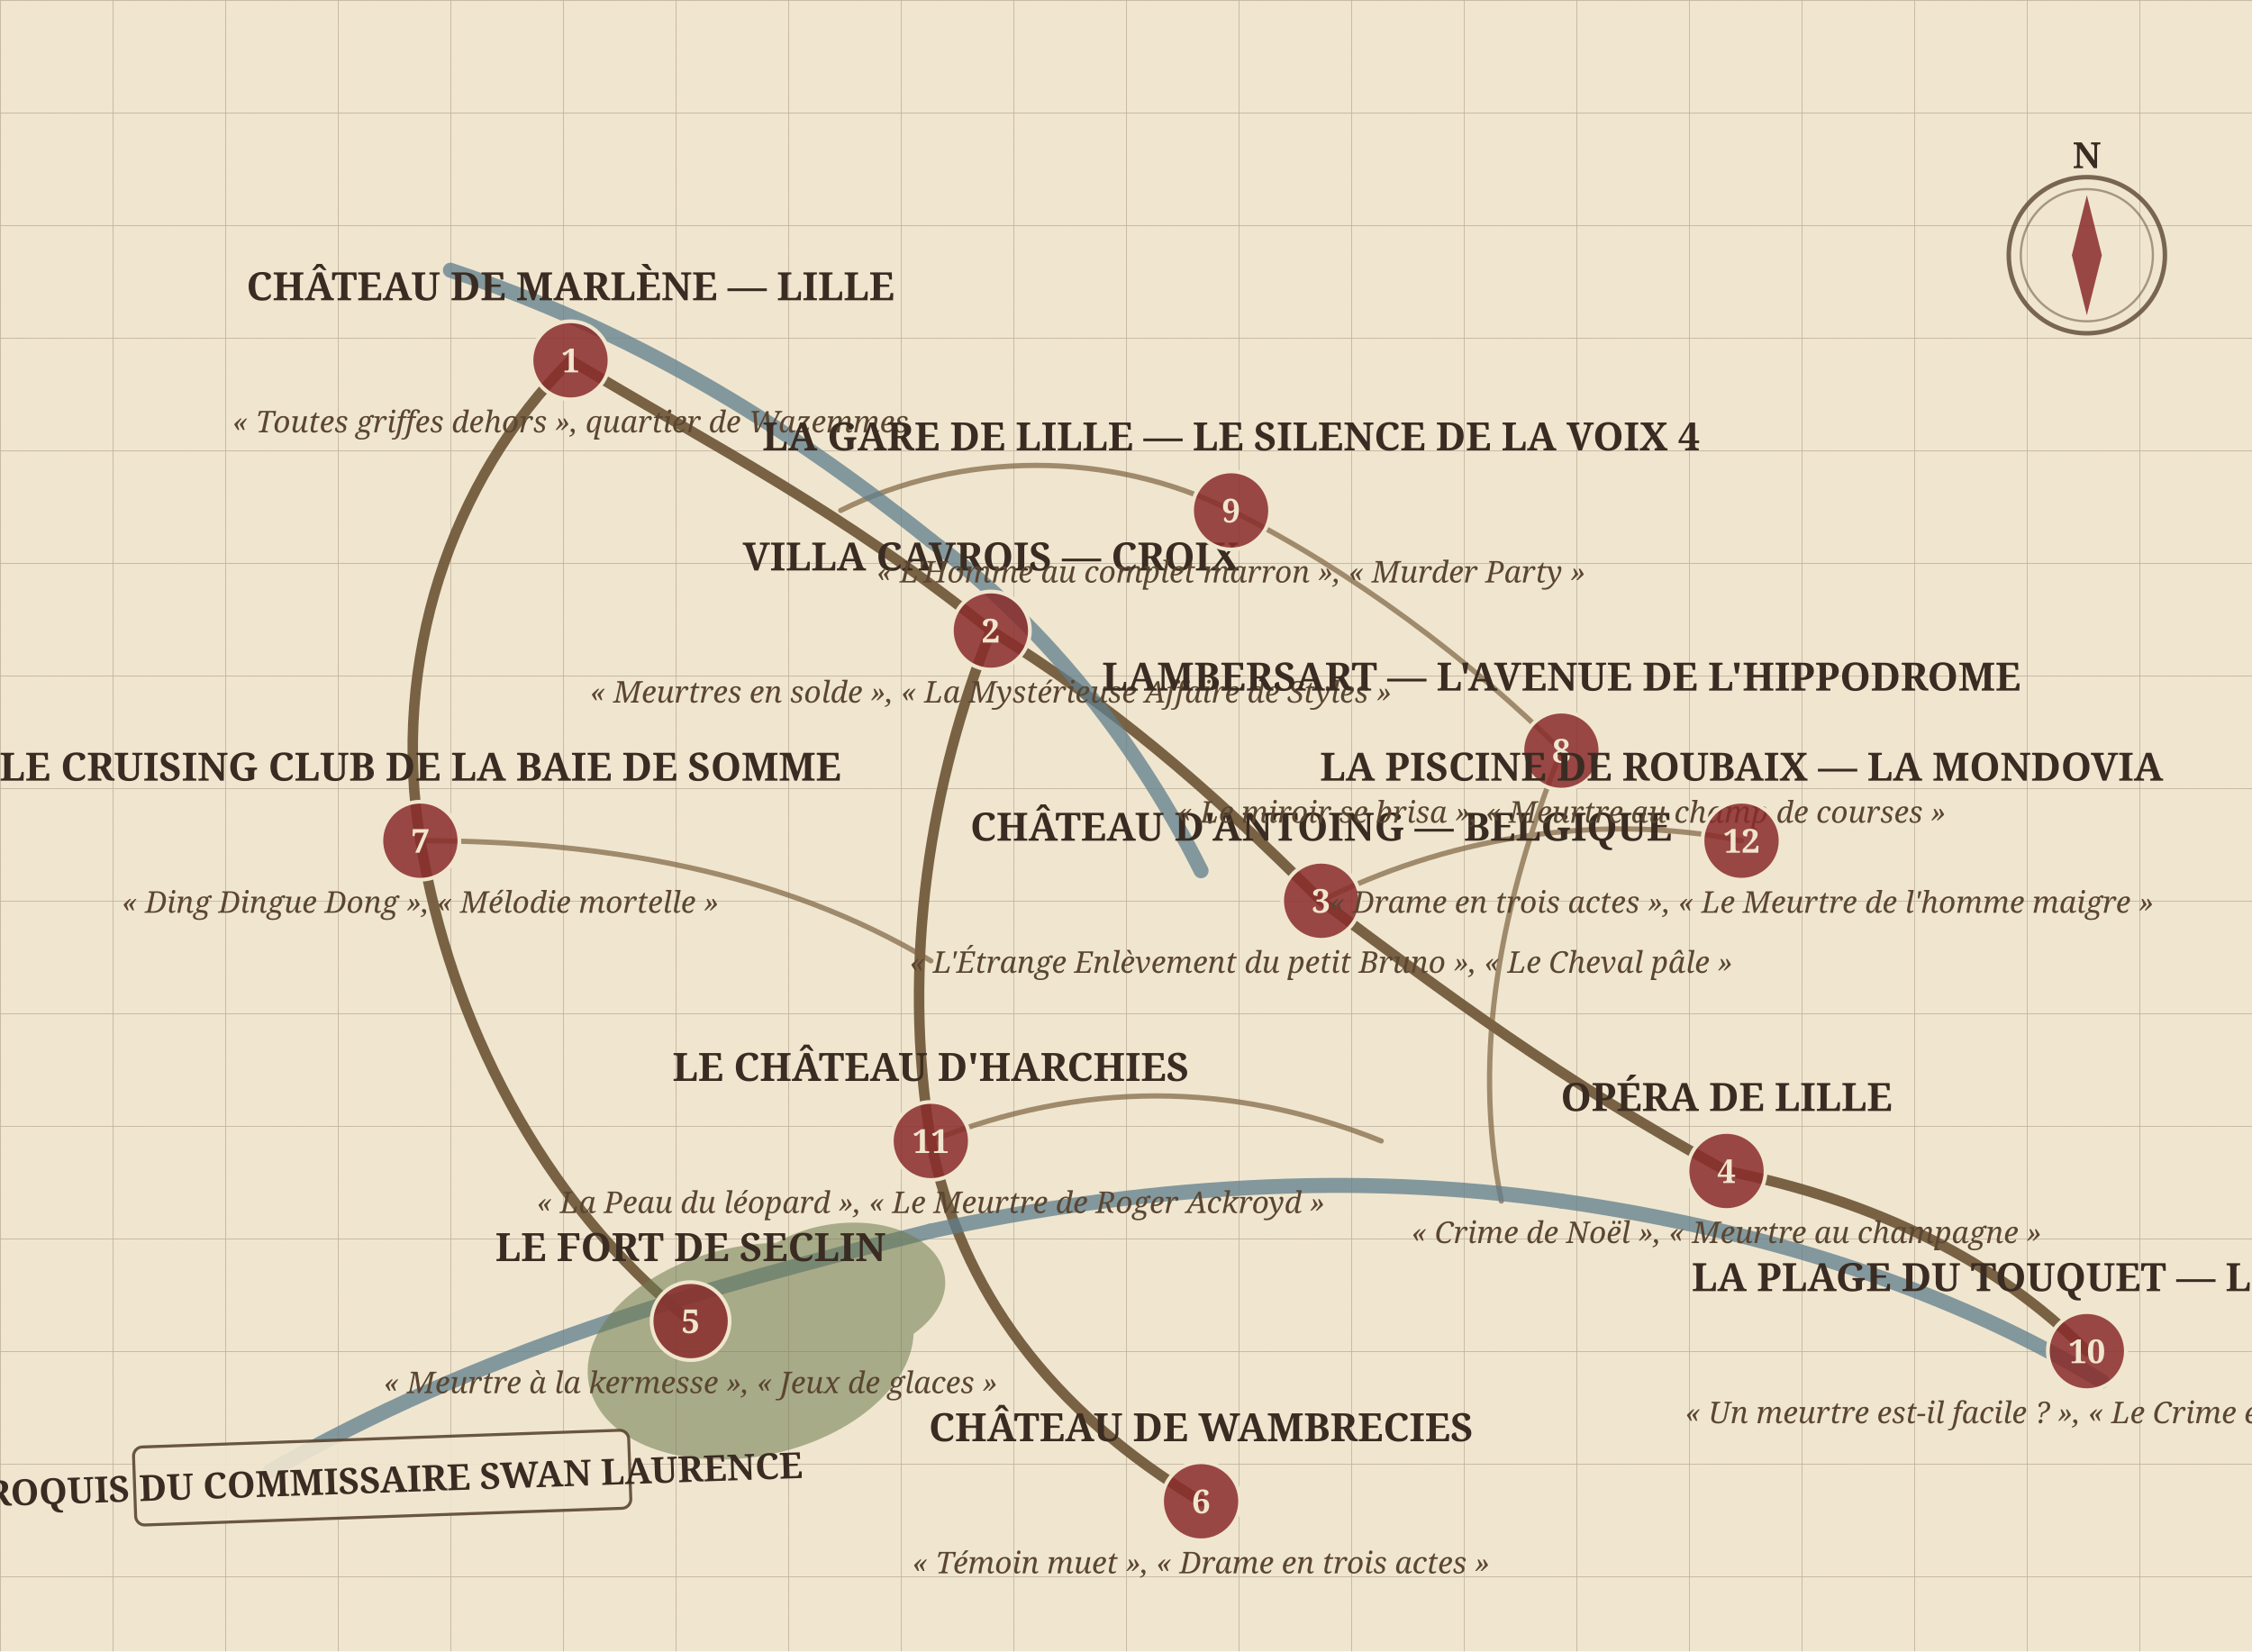
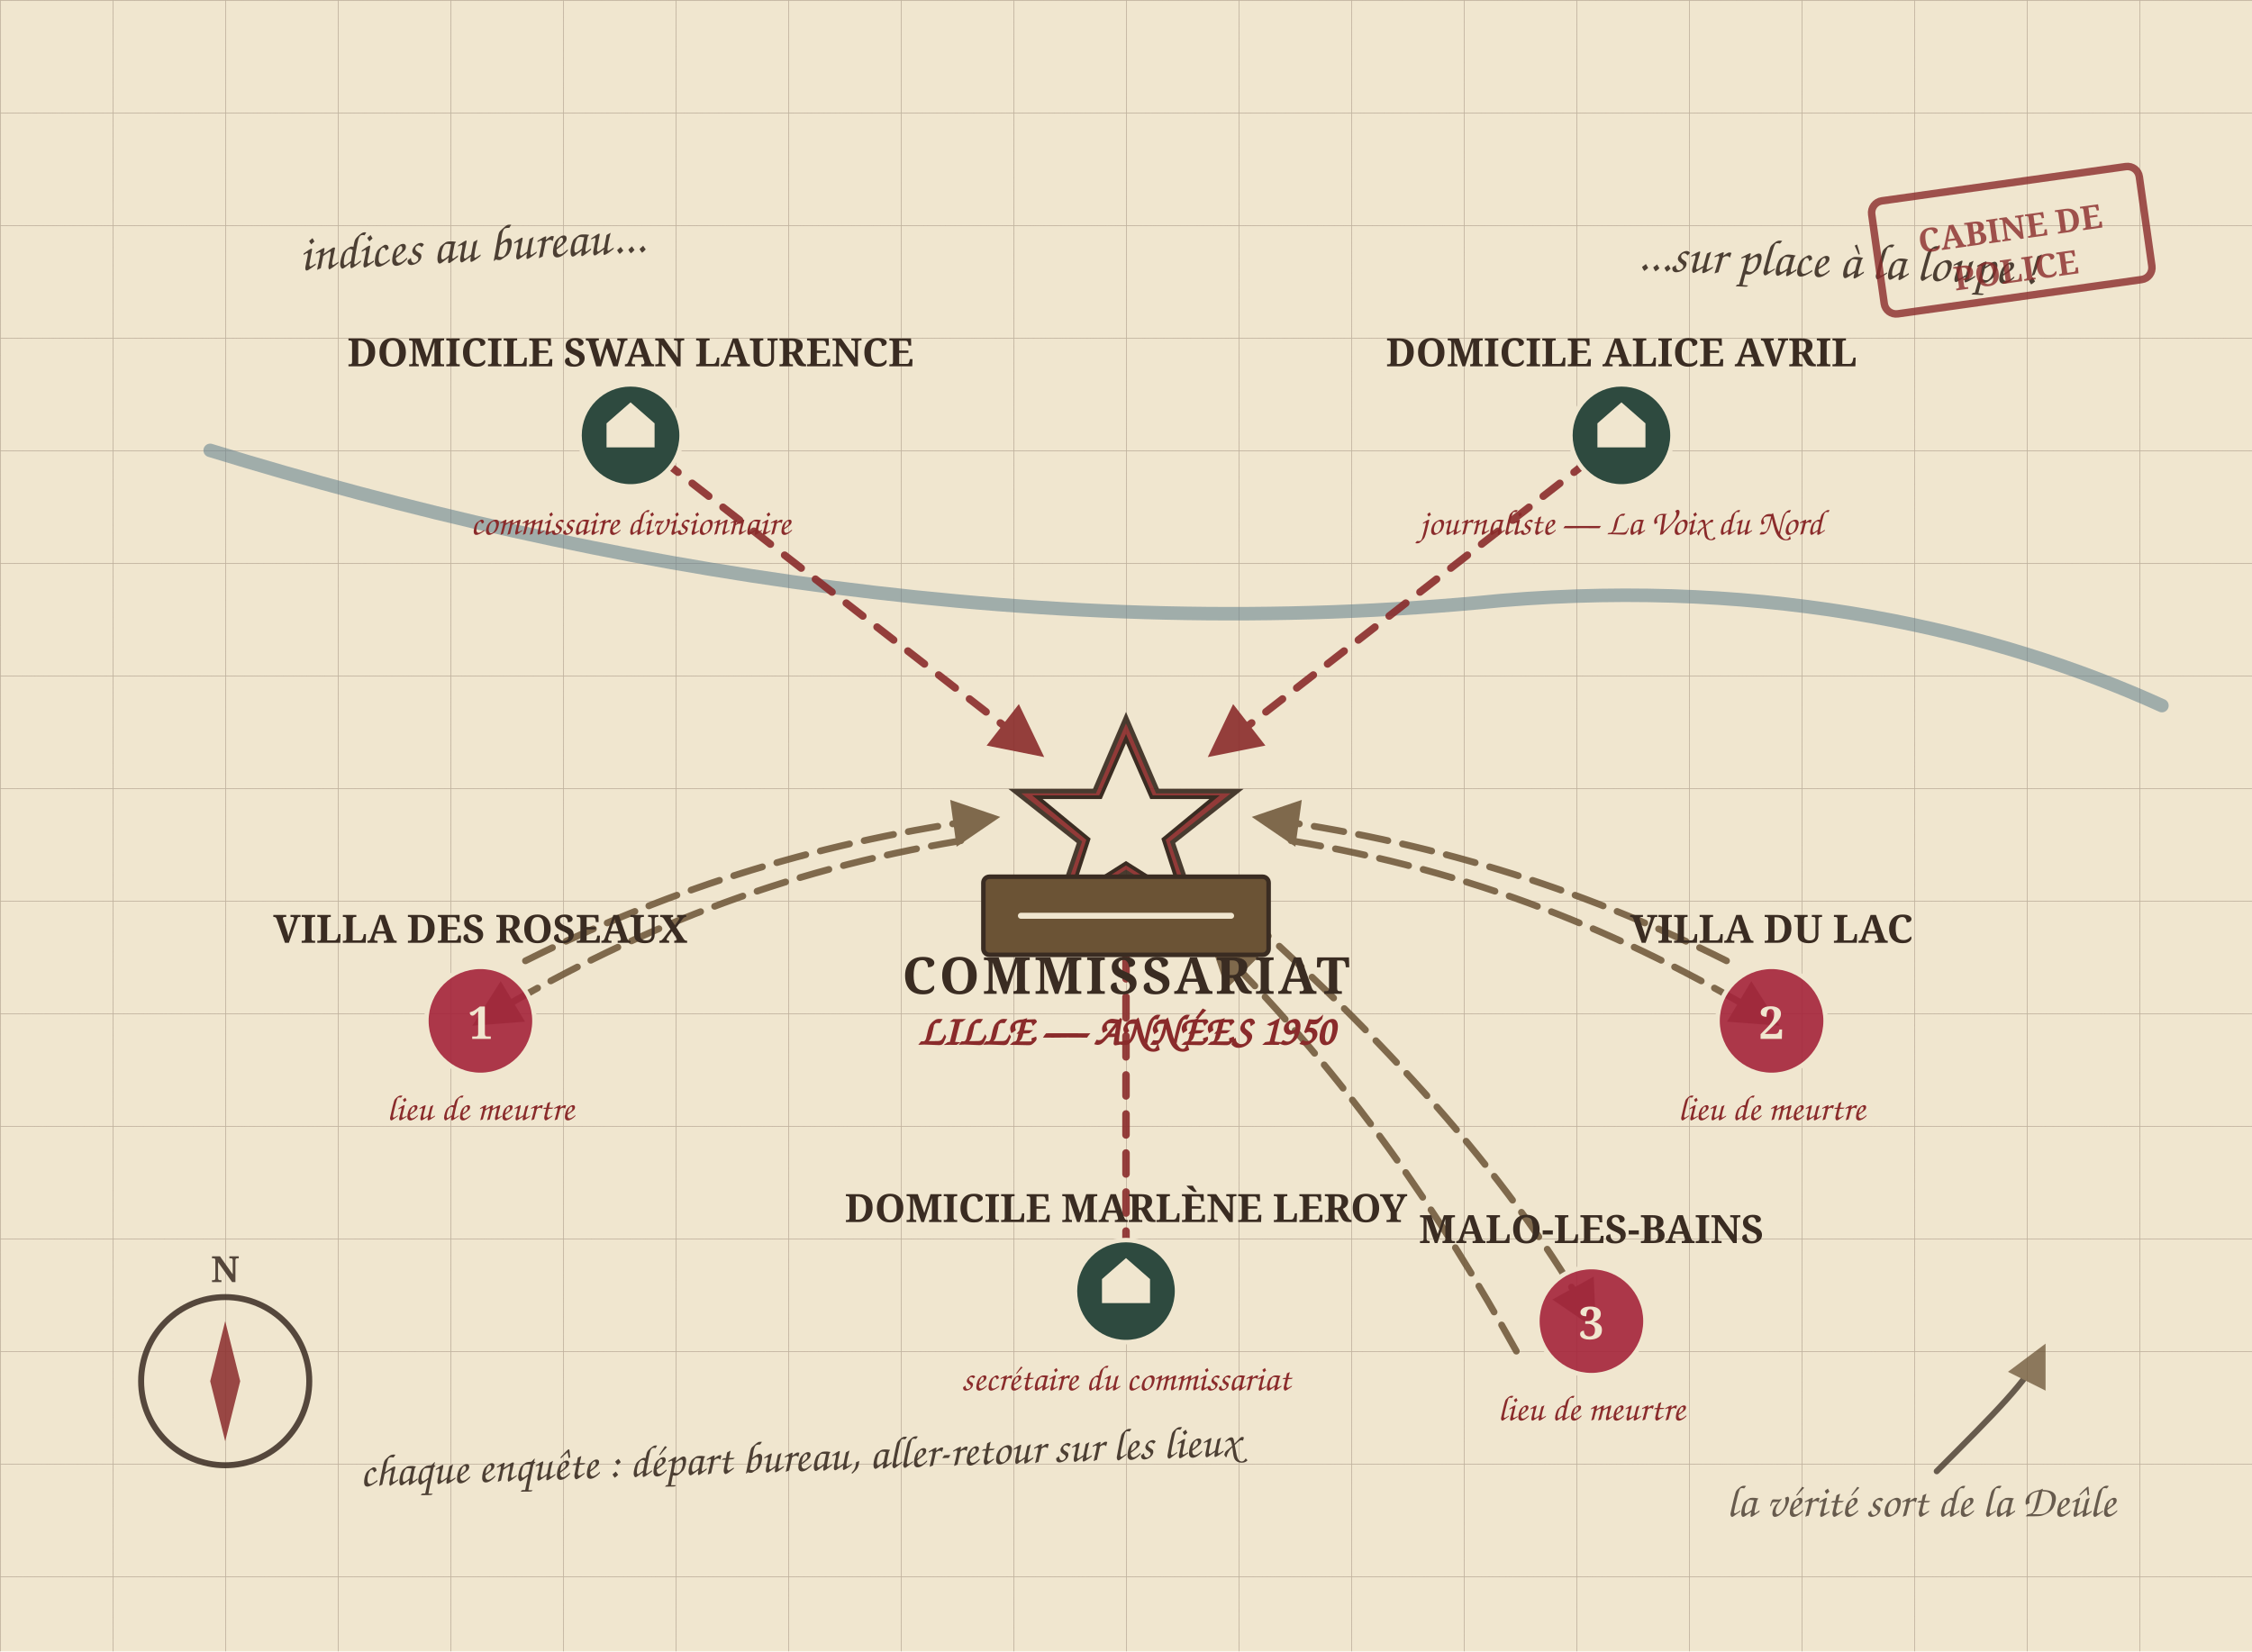
<svg xmlns="http://www.w3.org/2000/svg" viewBox="0 0 1500 1100" width="1500" height="1100">
  <defs>
    <filter id="paper" x="0" y="0" width="100%" height="100%">
      <feTurbulence type="fractalNoise" baseFrequency="0.9" numOctaves="2" result="noise" />
      <feColorMatrix in="noise" type="matrix" values="0 0 0 0 0.55  0 0 0 0 0.45  0 0 0 0 0.32  0 0 0 0.35 0" />
      <feComposite in2="SourceGraphic" operator="in" result="top" />
      <feMerge>
        <feMergeNode in="SourceGraphic" />
        <feMergeNode in="top" />
      </feMerge>
    </filter>
    <pattern id="grid" width="75" height="75" patternUnits="userSpaceOnUse">
      <path d="M 75 0 L 0 0 0 75" fill="none" stroke="#5a4632" stroke-width="1" opacity="0.35" />
    </pattern>
+     <marker id="arrow-red" viewBox="0 0 10 10" refX="8" refY="5" markerWidth="7" markerHeight="7" orient="auto-start-reverse">
+       <path d="M 0 0 L 10 5 L 0 10 z" fill="#8a2b2b" />
+     </marker>
+     <marker id="arrow-sepia" viewBox="0 0 10 10" refX="8" refY="5" markerWidth="7" markerHeight="7" orient="auto-start-reverse">
+       <path d="M 0 0 L 10 5 L 0 10 z" fill="#6b5335" />
+     </marker>
  </defs>
  <rect width="1500" height="1100" fill="#f0e6cf" />
  <rect width="1500" height="1100" fill="url(#grid)" filter="url(#paper)" />
-   <g stroke="#6b5335" stroke-width="7" fill="none" opacity="0.9" stroke-linecap="round">
-     <path d="M 380 240 C 480 300, 560 340, 660 420" />
-     <path d="M 660 420 C 740 470, 800 520, 880 600" />
-     <path d="M 880 600 C 960 660, 1040 720, 1150 780" />
-     <path d="M 660 420 C 620 520, 600 640, 620 760" />
-     <path d="M 620 760 C 640 860, 700 940, 800 1000" />
-     <path d="M 380 240 C 300 320, 260 440, 280 560" />
-     <path d="M 280 560 C 300 680, 360 800, 460 880" />
-     <path d="M 1150 780 C 1250 800, 1330 840, 1390 900" />
+   <g stroke="#5f7d8c" stroke-width="9" fill="none" opacity="0.55" stroke-linecap="round">
+     <path d="M 140 300 C 400 380, 700 430, 1000 400 C 1180 385, 1330 420, 1440 470" />
  </g>
-   <g stroke="#7d6242" stroke-width="3.5" fill="none" opacity="0.7" stroke-linecap="round">
-     <path d="M 560 340 C 640 300, 740 300, 820 340" />
-     <path d="M 820 340 C 900 380, 980 440, 1040 500" />
-     <path d="M 1040 500 C 1000 600, 980 700, 1000 800" />
-     <path d="M 280 560 C 400 560, 520 580, 620 640" />
-     <path d="M 880 600 C 960 560, 1060 540, 1160 560" />
-     <path d="M 620 760 C 720 720, 820 720, 920 760" />
+   <g stroke="#8a2b2b" stroke-width="5" fill="none" opacity="0.9" stroke-dasharray="14 12" stroke-linecap="round" marker-end="url(#arrow-red)">
+     <path d="M 420 290 L 690 500" />
+     <path d="M 1080 290 L 810 500" />
+     <path d="M 750 860 L 750 600" />
  </g>
-   <g stroke="#5f7d8c" stroke-width="10" fill="none" opacity="0.75" stroke-linecap="round">
-     <path d="M 180 980 C 320 900, 460 860, 620 820" />
-     <path d="M 620 820 C 760 790, 900 780, 1040 800" />
-     <path d="M 1040 800 C 1180 820, 1300 860, 1400 920" />
+   <g stroke="#6b5335" stroke-width="4.5" fill="none" opacity="0.85" stroke-dasharray="20 10" stroke-linecap="round">
+     <path d="M 640 560 C 520 580, 420 620, 320 680" marker-end="url(#arrow-sepia)" />
+     <path d="M 350 640 C 450 590, 550 560, 660 545" marker-end="url(#arrow-sepia)" />
+     <path d="M 860 560 C 980 580, 1080 620, 1180 680" marker-end="url(#arrow-sepia)" />
+     <path d="M 1150 640 C 1050 590, 950 560, 840 545" marker-end="url(#arrow-sepia)" />
+     <path d="M 830 610 C 930 700, 1010 790, 1060 880" marker-end="url(#arrow-sepia)" />
+     <path d="M 1010 900 C 960 810, 900 720, 810 630" marker-end="url(#arrow-sepia)" />
  </g>
-   <g stroke="#5f7d8c" stroke-width="10" fill="none" opacity="0.75" stroke-linecap="round">
-     <path d="M 300 180 C 420 220, 520 280, 620 360" />
-     <path d="M 620 360 C 700 420, 760 500, 800 580" />
+   <g transform="translate(750,550)">
+     <path d="M 0 -72 L 21 -23 L 74 -23 L 31 11 L 48 61 L 0 31 L -48 61 L -31 11 L -74 -23 L -21 -23 Z" fill="#8a2b2b" stroke="#3a2c22" stroke-width="3" opacity="0.92" />
+     <path d="M 0 -58 L 17 -19 L 59 -19 L 25 9 L 38 49 L 0 25 L -38 49 L -25 9 L -59 -19 L -17 -19 Z" fill="#f0e6cf" stroke="#3a2c22" stroke-width="2.5" />
+     <rect x="-95" y="34" width="190" height="52" fill="#6b5335" stroke="#3a2c22" stroke-width="3" rx="4" />
+     <line x1="-70" y1="60" x2="70" y2="60" stroke="#f0e6cf" stroke-width="4" stroke-linecap="round" />
+     <text y="112" text-anchor="middle" font-family="serif" font-size="34" font-weight="bold" fill="#3a2c22" letter-spacing="2">COMMISSARIAT</text>
+     <text y="146" text-anchor="middle" font-family="'Caveat', cursive" font-size="28" fill="#8a2b2b" font-weight="bold">LILLE — ANNÉES 1950</text>
  </g>
-   <g fill="#6d7a4f" opacity="0.55">
-     <ellipse cx="500" cy="900" rx="110" ry="70" transform="rotate(-12 500 900)" />
-     <ellipse cx="560" cy="860" rx="70" ry="45" transform="rotate(-8 560 860)" />
+   <g transform="translate(420,290)">
+     <circle r="34" fill="#2e4a3f" stroke="#f0e6cf" stroke-width="3" />
+     <path d="M -16 8 L -16 -8 L 0 -22 L 16 -8 L 16 8 Z" fill="#f0e6cf" />
+     <text y="-46" text-anchor="middle" font-family="serif" font-size="26" font-weight="bold" fill="#3a2c22">DOMICILE SWAN LAURENCE</text>
+     <text y="66" text-anchor="middle" font-family="'Caveat', cursive" font-size="24" fill="#8a2b2b">commissaire divisionnaire</text>
  </g>
-   <g class="place" transform="translate(380,240)">
-     <circle r="26" fill="#8a2b2b" opacity="0.85" />
-     <circle r="26" fill="none" stroke="#f0e6cf" stroke-width="2.5" />
-     <text y="8" text-anchor="middle" font-family="serif" font-size="22" fill="#f0e6cf" font-weight="bold">1</text>
-     <text y="-40" text-anchor="middle" font-family="serif" font-size="26" fill="#3a2c22" font-weight="bold">CHÂTEAU DE MARLÈNE — LILLE</text>
-     <text y="48" text-anchor="middle" font-family="serif" font-size="20" fill="#5a4632" font-style="italic">« Toutes griffes dehors », quartier de Wazemmes</text>
+   <g transform="translate(1080,290)">
+     <circle r="34" fill="#2e4a3f" stroke="#f0e6cf" stroke-width="3" />
+     <path d="M -16 8 L -16 -8 L 0 -22 L 16 -8 L 16 8 Z" fill="#f0e6cf" />
+     <text y="-46" text-anchor="middle" font-family="serif" font-size="26" font-weight="bold" fill="#3a2c22">DOMICILE ALICE AVRIL</text>
+     <text y="66" text-anchor="middle" font-family="'Caveat', cursive" font-size="24" fill="#8a2b2b">journaliste — La Voix du Nord</text>
  </g>
-   <g class="place" transform="translate(660,420)">
-     <circle r="26" fill="#8a2b2b" opacity="0.85" />
-     <circle r="26" fill="none" stroke="#f0e6cf" stroke-width="2.5" />
-     <text y="8" text-anchor="middle" font-family="serif" font-size="22" fill="#f0e6cf" font-weight="bold">2</text>
-     <text y="-40" text-anchor="middle" font-family="serif" font-size="26" fill="#3a2c22" font-weight="bold">VILLA CAVROIS — CROIX</text>
-     <text y="48" text-anchor="middle" font-family="serif" font-size="20" fill="#5a4632" font-style="italic">« Meurtres en solde », « La Mystérieuse Affaire de Styles »</text>
+   <g transform="translate(750,860)">
+     <circle r="34" fill="#2e4a3f" stroke="#f0e6cf" stroke-width="3" />
+     <path d="M -16 8 L -16 -8 L 0 -22 L 16 -8 L 16 8 Z" fill="#f0e6cf" />
+     <text y="-46" text-anchor="middle" font-family="serif" font-size="26" font-weight="bold" fill="#3a2c22">DOMICILE MARLÈNE LEROY</text>
+     <text y="66" text-anchor="middle" font-family="'Caveat', cursive" font-size="24" fill="#8a2b2b">secrétaire du commissariat</text>
  </g>
-   <g class="place" transform="translate(880,600)">
-     <circle r="26" fill="#8a2b2b" opacity="0.85" />
-     <circle r="26" fill="none" stroke="#f0e6cf" stroke-width="2.5" />
-     <text y="8" text-anchor="middle" font-family="serif" font-size="22" fill="#f0e6cf" font-weight="bold">3</text>
-     <text y="-40" text-anchor="middle" font-family="serif" font-size="26" fill="#3a2c22" font-weight="bold">CHÂTEAU D'ANTOING — BELGIQUE</text>
-     <text y="48" text-anchor="middle" font-family="serif" font-size="20" fill="#5a4632" font-style="italic">« L'Étrange Enlèvement du petit Bruno », « Le Cheval pâle »</text>
+   <g font-family="serif">
+     <g transform="translate(320,680)">
+       <circle r="36" fill="#a4243b" opacity="0.9" />
+       <circle r="36" fill="none" stroke="#f0e6cf" stroke-width="3" />
+       <text y="12" text-anchor="middle" font-size="30" font-weight="bold" fill="#f0e6cf">1</text>
+       <text y="-52" text-anchor="middle" font-size="26" font-weight="bold" fill="#3a2c22">VILLA DES ROSEAUX</text>
+       <text y="66" text-anchor="middle" font-family="'Caveat', cursive" font-size="24" fill="#8a2b2b">lieu de meurtre</text>
+     </g>
+     <g transform="translate(1180,680)">
+       <circle r="36" fill="#a4243b" opacity="0.9" />
+       <circle r="36" fill="none" stroke="#f0e6cf" stroke-width="3" />
+       <text y="12" text-anchor="middle" font-size="30" font-weight="bold" fill="#f0e6cf">2</text>
+       <text y="-52" text-anchor="middle" font-size="26" font-weight="bold" fill="#3a2c22">VILLA DU LAC</text>
+       <text y="66" text-anchor="middle" font-family="'Caveat', cursive" font-size="24" fill="#8a2b2b">lieu de meurtre</text>
+     </g>
+     <g transform="translate(1060,880)">
+       <circle r="36" fill="#a4243b" opacity="0.9" />
+       <circle r="36" fill="none" stroke="#f0e6cf" stroke-width="3" />
+       <text y="12" text-anchor="middle" font-size="30" font-weight="bold" fill="#f0e6cf">3</text>
+       <text y="-52" text-anchor="middle" font-size="26" font-weight="bold" fill="#3a2c22">MALO-LES-BAINS</text>
+       <text y="66" text-anchor="middle" font-family="'Caveat', cursive" font-size="24" fill="#8a2b2b">lieu de meurtre</text>
+     </g>
  </g>
-   <g class="place" transform="translate(1150,780)">
-     <circle r="26" fill="#8a2b2b" opacity="0.85" />
-     <circle r="26" fill="none" stroke="#f0e6cf" stroke-width="2.5" />
-     <text y="8" text-anchor="middle" font-family="serif" font-size="22" fill="#f0e6cf" font-weight="bold">4</text>
-     <text y="-40" text-anchor="middle" font-family="serif" font-size="26" fill="#3a2c22" font-weight="bold">OPÉRA DE LILLE</text>
-     <text y="48" text-anchor="middle" font-family="serif" font-size="20" fill="#5a4632" font-style="italic">« Crime de Noël », « Meurtre au champagne »</text>
+   <g font-family="'Caveat', cursive" fill="#3a2c22" opacity="0.9">
+     <text x="200" y="180" font-size="34" transform="rotate(-3 200 180)">indices au bureau...</text>
+     <text x="1090" y="180" font-size="34" transform="rotate(2 1090 180)">...sur place à la loupe !</text>
+     <text x="240" y="990" font-size="30" transform="rotate(-2 240 990)">chaque enquête : départ bureau, aller-retour sur les lieux</text>
  </g>
-   <g class="place" transform="translate(460,880)">
-     <circle r="26" fill="#8a2b2b" opacity="0.85" />
-     <circle r="26" fill="none" stroke="#f0e6cf" stroke-width="2.5" />
-     <text y="8" text-anchor="middle" font-family="serif" font-size="22" fill="#f0e6cf" font-weight="bold">5</text>
-     <text y="-40" text-anchor="middle" font-family="serif" font-size="26" fill="#3a2c22" font-weight="bold">LE FORT DE SECLIN</text>
-     <text y="48" text-anchor="middle" font-family="serif" font-size="20" fill="#5a4632" font-style="italic">« Meurtre à la kermesse », « Jeux de glaces »</text>
+   <g opacity="0.75">
+     <path d="M 1290 980 C 1330 940, 1350 920, 1360 900" stroke="#3a2c22" stroke-width="4" fill="none" stroke-linecap="round" marker-end="url(#arrow-sepia)" />
+     <text x="1150" y="1010" font-family="'Caveat', cursive" font-size="30" fill="#3a2c22">la vérité sort de la Deûle</text>
  </g>
-   <g class="place" transform="translate(800,1000)">
-     <circle r="26" fill="#8a2b2b" opacity="0.85" />
-     <circle r="26" fill="none" stroke="#f0e6cf" stroke-width="2.5" />
-     <text y="8" text-anchor="middle" font-family="serif" font-size="22" fill="#f0e6cf" font-weight="bold">6</text>
-     <text y="-40" text-anchor="middle" font-family="serif" font-size="26" fill="#3a2c22" font-weight="bold">CHÂTEAU DE WAMBRECIES</text>
-     <text y="48" text-anchor="middle" font-family="serif" font-size="20" fill="#5a4632" font-style="italic">« Témoin muet », « Drame en trois actes »</text>
+   <g transform="translate(1340,160) rotate(-8)" opacity="0.8">
+     <rect x="-90" y="-38" width="180" height="76" fill="none" stroke="#8a2b2b" stroke-width="5" rx="8" />
+     <text text-anchor="middle" font-family="serif" font-size="22" font-weight="bold" fill="#8a2b2b">CABINE DE</text>
+     <text y="28" text-anchor="middle" font-family="serif" font-size="22" font-weight="bold" fill="#8a2b2b">POLICE</text>
  </g>
-   <g class="place" transform="translate(280,560)">
-     <circle r="26" fill="#8a2b2b" opacity="0.85" />
-     <circle r="26" fill="none" stroke="#f0e6cf" stroke-width="2.5" />
-     <text y="8" text-anchor="middle" font-family="serif" font-size="22" fill="#f0e6cf" font-weight="bold">7</text>
-     <text y="-40" text-anchor="middle" font-family="serif" font-size="26" fill="#3a2c22" font-weight="bold">LE CRUISING CLUB DE LA BAIE DE SOMME</text>
-     <text y="48" text-anchor="middle" font-family="serif" font-size="20" fill="#5a4632" font-style="italic">« Ding Dingue Dong », « Mélodie mortelle »</text>
-   </g>
-   <g class="place" transform="translate(1040,500)">
-     <circle r="26" fill="#8a2b2b" opacity="0.85" />
-     <circle r="26" fill="none" stroke="#f0e6cf" stroke-width="2.5" />
-     <text y="8" text-anchor="middle" font-family="serif" font-size="22" fill="#f0e6cf" font-weight="bold">8</text>
-     <text y="-40" text-anchor="middle" font-family="serif" font-size="26" fill="#3a2c22" font-weight="bold">LAMBERSART — L'AVENUE DE L'HIPPODROME</text>
-     <text y="48" text-anchor="middle" font-family="serif" font-size="20" fill="#5a4632" font-style="italic">« Le miroir se brisa », « Meurtre au champ de courses »</text>
-   </g>
-   <g class="place" transform="translate(820,340)">
-     <circle r="26" fill="#8a2b2b" opacity="0.85" />
-     <circle r="26" fill="none" stroke="#f0e6cf" stroke-width="2.5" />
-     <text y="8" text-anchor="middle" font-family="serif" font-size="22" fill="#f0e6cf" font-weight="bold">9</text>
-     <text y="-40" text-anchor="middle" font-family="serif" font-size="26" fill="#3a2c22" font-weight="bold">LA GARE DE LILLE — LE SILENCE DE LA VOIX 4</text>
-     <text y="48" text-anchor="middle" font-family="serif" font-size="20" fill="#5a4632" font-style="italic">« L'Homme au complet marron », « Murder Party »</text>
-   </g>
-   <g class="place" transform="translate(1390,900)">
-     <circle r="26" fill="#8a2b2b" opacity="0.85" />
-     <circle r="26" fill="none" stroke="#f0e6cf" stroke-width="2.5" />
-     <text y="8" text-anchor="middle" font-family="serif" font-size="22" fill="#f0e6cf" font-weight="bold">10</text>
-     <text y="-40" text-anchor="middle" font-family="serif" font-size="26" fill="#3a2c22" font-weight="bold">LA PLAGE DU TOUQUET — LE COUNTER</text>
-     <text y="48" text-anchor="middle" font-family="serif" font-size="20" fill="#5a4632" font-style="italic">« Un meurtre est-il facile ? », « Le Crime est notre affaire »</text>
-   </g>
-   <g class="place" transform="translate(620,760)">
-     <circle r="26" fill="#8a2b2b" opacity="0.85" />
-     <circle r="26" fill="none" stroke="#f0e6cf" stroke-width="2.5" />
-     <text y="8" text-anchor="middle" font-family="serif" font-size="22" fill="#f0e6cf" font-weight="bold">11</text>
-     <text y="-40" text-anchor="middle" font-family="serif" font-size="26" fill="#3a2c22" font-weight="bold">LE CHÂTEAU D'HARCHIES</text>
-     <text y="48" text-anchor="middle" font-family="serif" font-size="20" fill="#5a4632" font-style="italic">« La Peau du léopard », « Le Meurtre de Roger Ackroyd »</text>
-   </g>
-   <g class="place" transform="translate(1160,560)">
-     <circle r="26" fill="#8a2b2b" opacity="0.85" />
-     <circle r="26" fill="none" stroke="#f0e6cf" stroke-width="2.5" />
-     <text y="8" text-anchor="middle" font-family="serif" font-size="22" fill="#f0e6cf" font-weight="bold">12</text>
-     <text y="-40" text-anchor="middle" font-family="serif" font-size="26" fill="#3a2c22" font-weight="bold">LA PISCINE DE ROUBAIX — LA MONDOVIA</text>
-     <text y="48" text-anchor="middle" font-family="serif" font-size="20" fill="#5a4632" font-style="italic">« Drame en trois actes », « Le Meurtre de l'homme maigre »</text>
-   </g>
-   <g transform="translate(1390,170)">
-     <circle r="52" fill="none" stroke="#5a4632" stroke-width="3" opacity="0.8" />
-     <circle r="44" fill="none" stroke="#5a4632" stroke-width="1.5" opacity="0.5" />
-     <path d="M 0 -40 L 10 0 L 0 40 L -10 0 Z" fill="#8a2b2b" opacity="0.85" />
-     <text y="-58" text-anchor="middle" font-family="serif" font-size="24" fill="#3a2c22" font-weight="bold">N</text>
-   </g>
-   <g transform="translate(90,1000)">
-     <rect x="0" y="-36" width="330" height="52" rx="6" fill="#f0e6cf" stroke="#5a4632" stroke-width="2" opacity="0.9" transform="rotate(-2)" />
-     <text x="165" y="0" text-anchor="middle" font-family="serif" font-size="24" fill="#3a2c22" font-weight="bold" transform="rotate(-2)">CROQUIS DU COMMISSAIRE SWAN LAURENCE</text>
+   <g transform="translate(150,920)" opacity="0.85">
+     <circle r="56" fill="none" stroke="#3a2c22" stroke-width="4" />
+     <path d="M 0 -40 L 10 0 L 0 40 L -10 0 Z" fill="#8a2b2b" />
+     <text y="-66" text-anchor="middle" font-family="serif" font-size="24" font-weight="bold" fill="#3a2c22">N</text>
  </g>
</svg>
